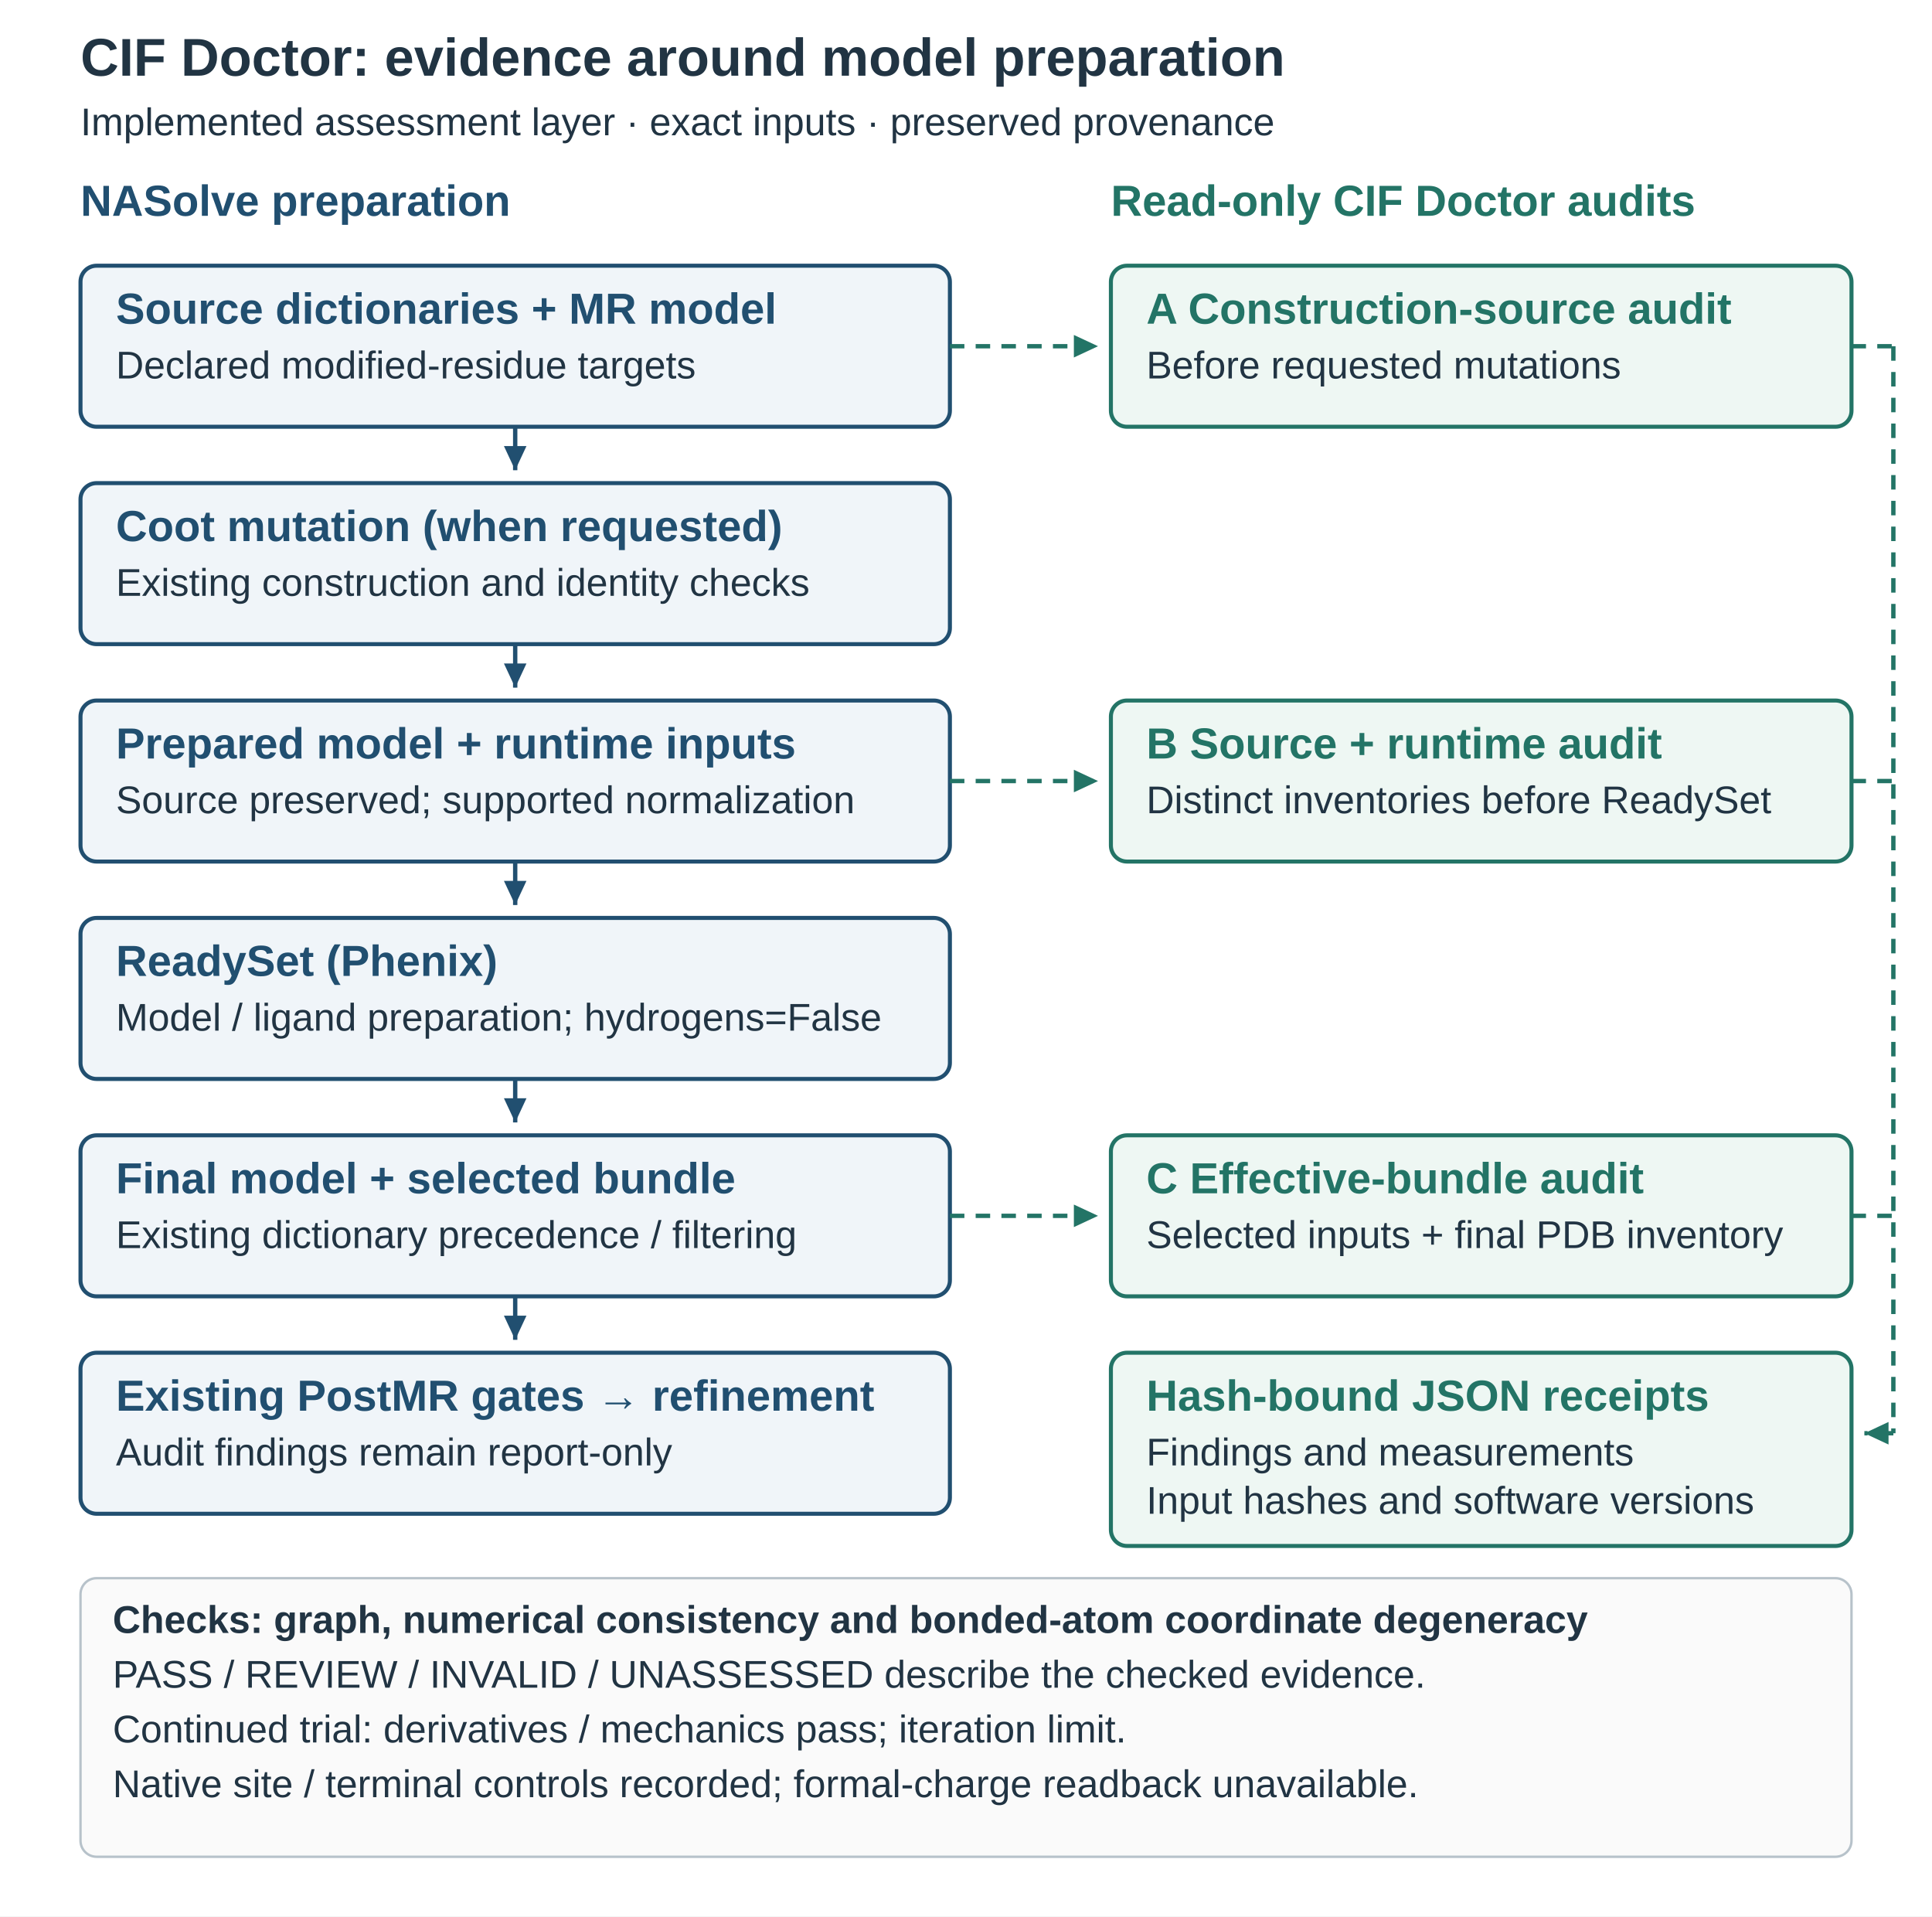
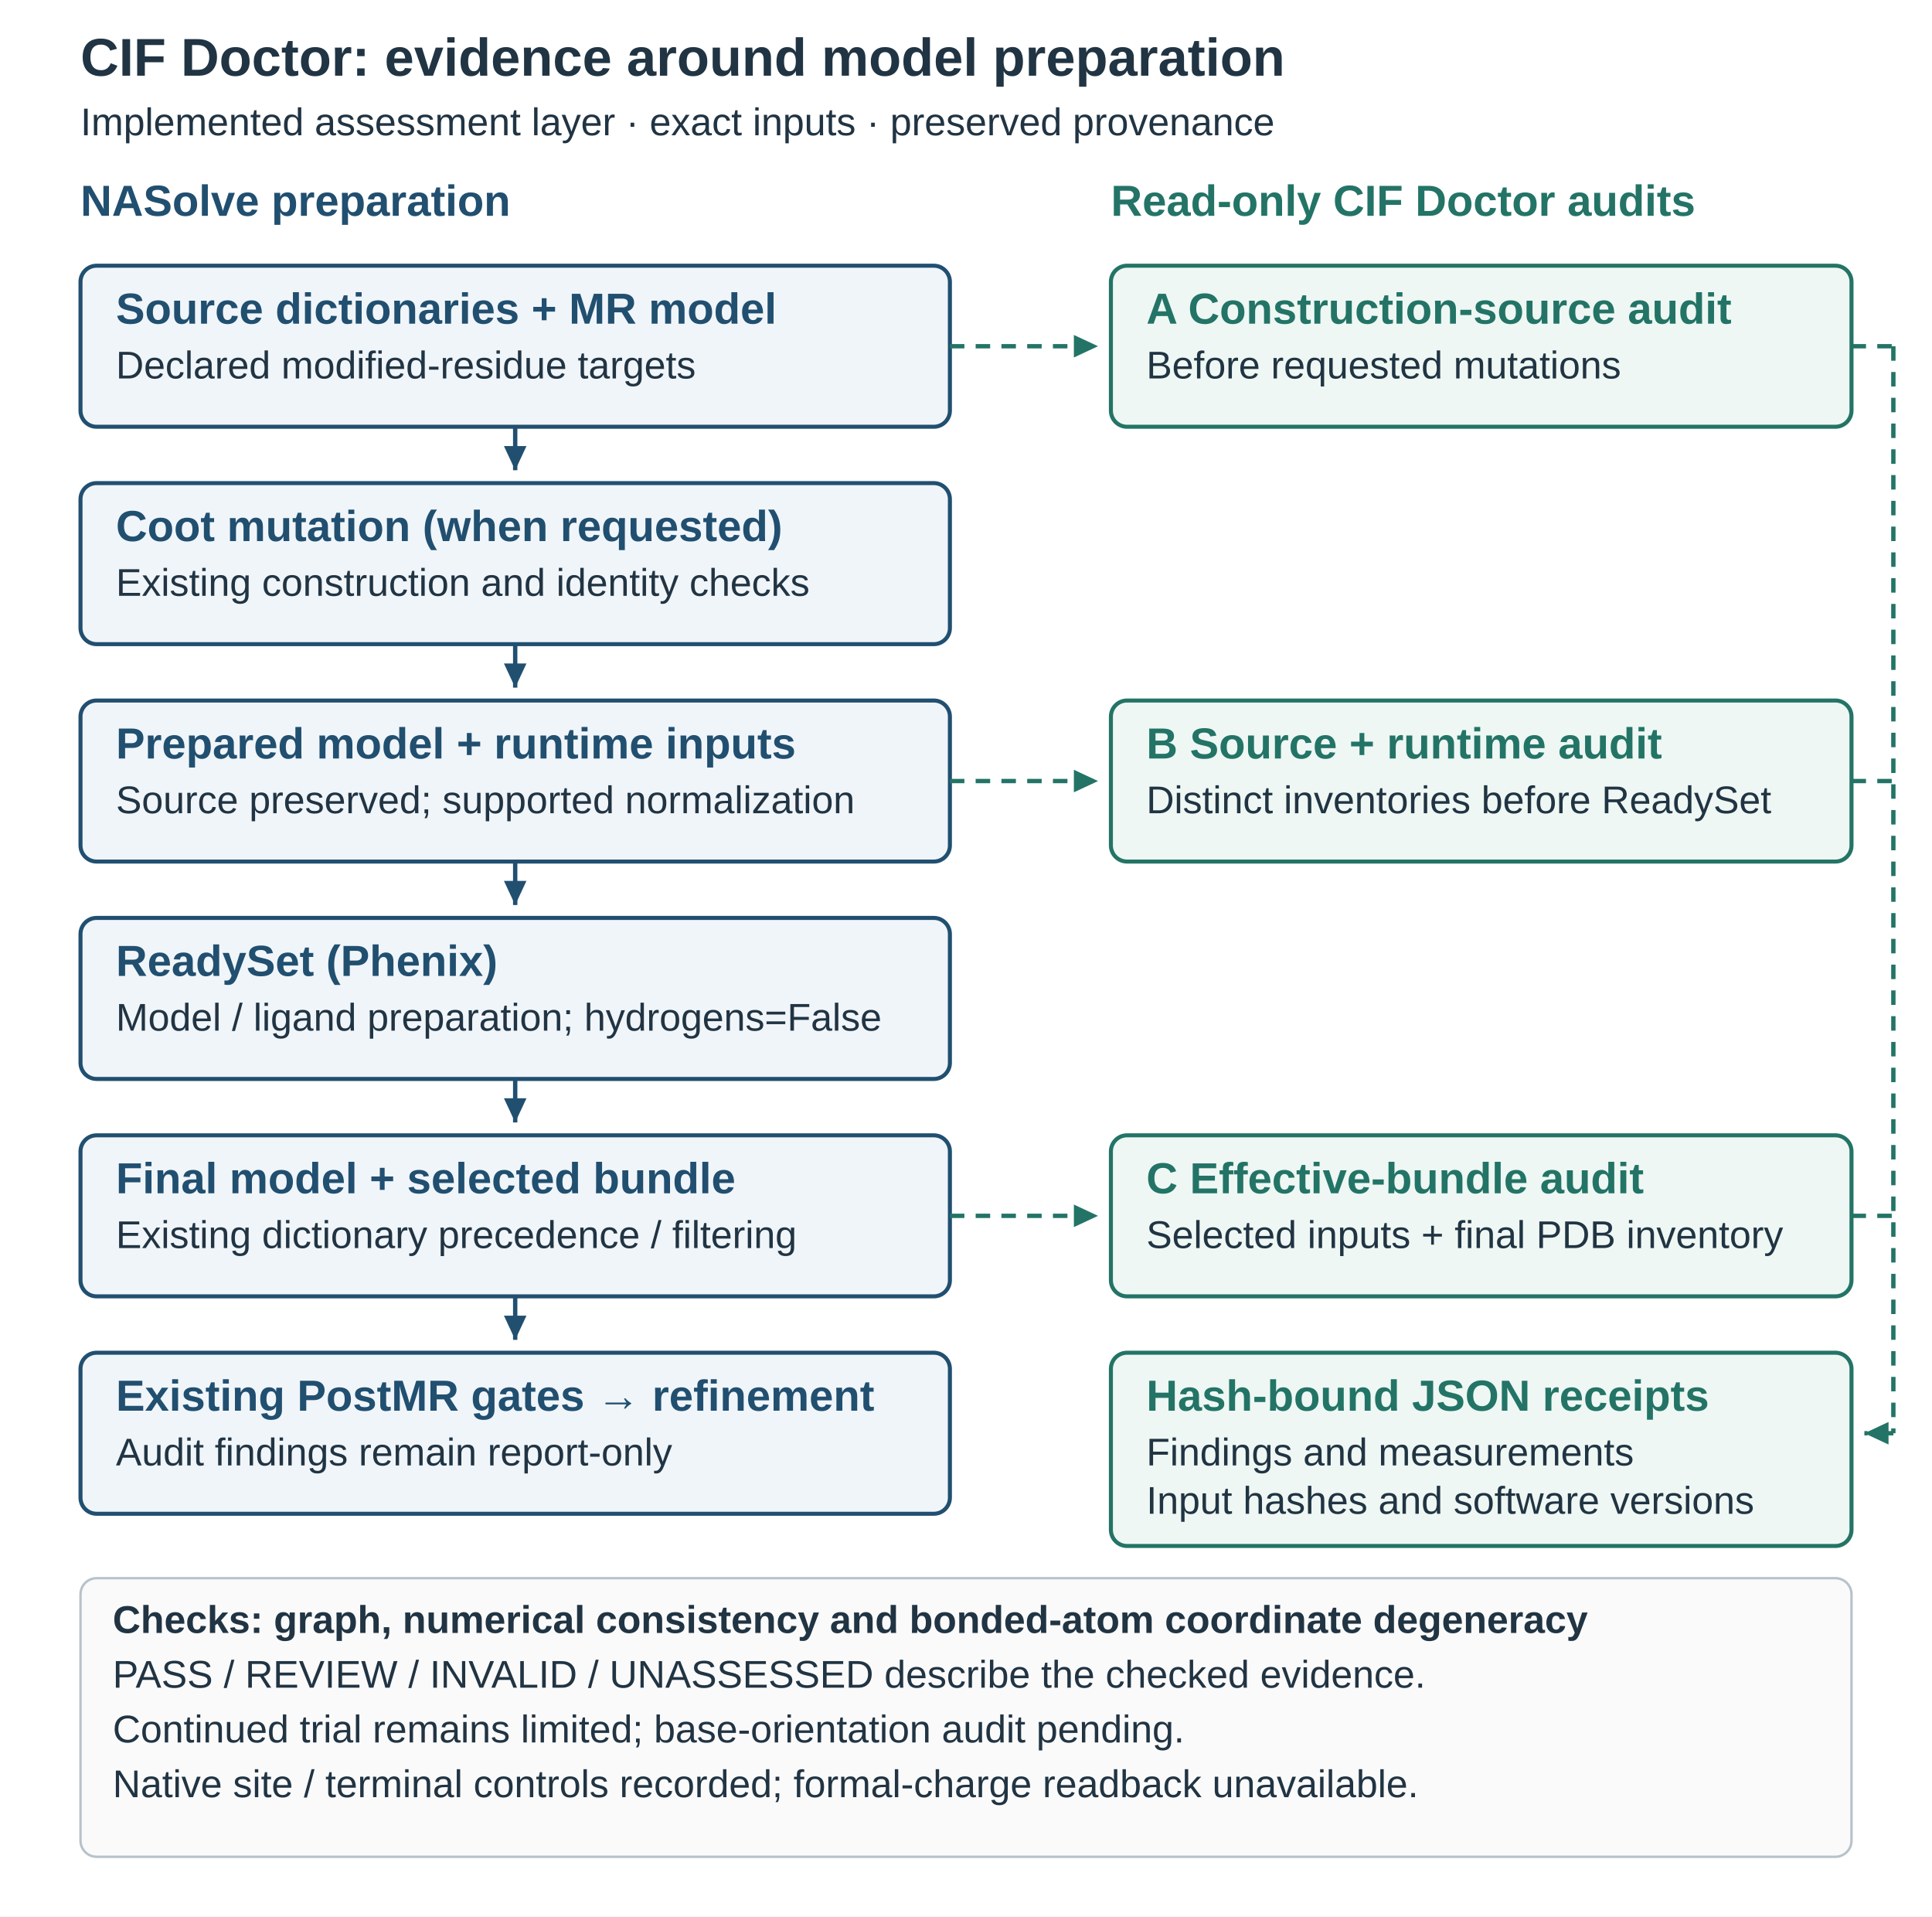
<svg xmlns="http://www.w3.org/2000/svg" width="180mm" height="178.5mm" viewBox="0 0 1200 1190" role="img" aria-labelledby="title description">
  <rect width="1200" height="1190" fill="white" />
  <text x="50" y="47" font-family="Arial, Helvetica, sans-serif" font-size="33" font-weight="bold" fill="#213443" text-anchor="start">CIF Doctor: evidence around model preparation</text>
  <text x="50" y="84" font-family="Arial, Helvetica, sans-serif" font-size="24" font-weight="normal" fill="#213443" text-anchor="start">Implemented assessment layer · exact inputs · preserved provenance</text>
  <text x="50" y="134" font-family="Arial, Helvetica, sans-serif" font-size="27" font-weight="bold" fill="#214f70" text-anchor="start">NASolve preparation</text>
  <text x="690" y="134" font-family="Arial, Helvetica, sans-serif" font-size="27" font-weight="bold" fill="#237466" text-anchor="start">Read-only CIF Doctor audits</text>
  <g id="source-inputs">
    <rect x="50" y="165" width="540" height="100" rx="10" fill="#f0f5f9" stroke="#214f70" stroke-width="2.5" />
    <text x="72" y="201" font-family="Arial, Helvetica, sans-serif" font-size="27" font-weight="bold" fill="#214f70" text-anchor="start">Source dictionaries + MR model</text>
    <text x="72" y="235" font-family="Arial, Helvetica, sans-serif" font-size="24" font-weight="normal" fill="#213443" text-anchor="start">Declared modified-residue targets</text>
  </g>
  <g id="coot-mutation">
    <rect x="50" y="300" width="540" height="100" rx="10" fill="#f0f5f9" stroke="#214f70" stroke-width="2.5" />
    <text x="72" y="336" font-family="Arial, Helvetica, sans-serif" font-size="27" font-weight="bold" fill="#214f70" text-anchor="start">Coot mutation (when requested)</text>
    <text x="72" y="370" font-family="Arial, Helvetica, sans-serif" font-size="24" font-weight="normal" fill="#213443" text-anchor="start">Existing construction and identity checks</text>
  </g>
  <g id="prepared-inputs">
    <rect x="50" y="435" width="540" height="100" rx="10" fill="#f0f5f9" stroke="#214f70" stroke-width="2.5" />
    <text x="72" y="471" font-family="Arial, Helvetica, sans-serif" font-size="27" font-weight="bold" fill="#214f70" text-anchor="start">Prepared model + runtime inputs</text>
    <text x="72" y="505" font-family="Arial, Helvetica, sans-serif" font-size="24" font-weight="normal" fill="#213443" text-anchor="start">Source preserved; supported normalization</text>
  </g>
  <g id="readyset">
    <rect x="50" y="570" width="540" height="100" rx="10" fill="#f0f5f9" stroke="#214f70" stroke-width="2.5" />
    <text x="72" y="606" font-family="Arial, Helvetica, sans-serif" font-size="27" font-weight="bold" fill="#214f70" text-anchor="start">ReadySet (Phenix)</text>
    <text x="72" y="640" font-family="Arial, Helvetica, sans-serif" font-size="24" font-weight="normal" fill="#213443" text-anchor="start">Model / ligand preparation; hydrogens=False</text>
  </g>
  <g id="effective-inputs">
    <rect x="50" y="705" width="540" height="100" rx="10" fill="#f0f5f9" stroke="#214f70" stroke-width="2.5" />
    <text x="72" y="741" font-family="Arial, Helvetica, sans-serif" font-size="27" font-weight="bold" fill="#214f70" text-anchor="start">Final model + selected bundle</text>
    <text x="72" y="775" font-family="Arial, Helvetica, sans-serif" font-size="24" font-weight="normal" fill="#213443" text-anchor="start">Existing dictionary precedence / filtering</text>
  </g>
  <g id="postmr-gates">
    <rect x="50" y="840" width="540" height="100" rx="10" fill="#f0f5f9" stroke="#214f70" stroke-width="2.5" />
    <text x="72" y="876" font-family="Arial, Helvetica, sans-serif" font-size="27" font-weight="bold" fill="#214f70" text-anchor="start">Existing PostMR gates → refinement</text>
    <text x="72" y="910" font-family="Arial, Helvetica, sans-serif" font-size="24" font-weight="normal" fill="#213443" text-anchor="start">Audit findings remain report-only</text>
  </g>
  <g id="preparation-flow-0">
    <path d="M 320.0 265.0 L 320.0 292.0" fill="none" stroke="#214f70" stroke-width="2.7" />
    <polygon points="320.0,292.0 313.0,277.0 327.0,277.0" fill="#214f70" />
  </g>
  <g id="preparation-flow-1">
    <path d="M 320.0 400.0 L 320.0 427.0" fill="none" stroke="#214f70" stroke-width="2.7" />
    <polygon points="320.0,427.0 313.0,412.0 327.0,412.0" fill="#214f70" />
  </g>
  <g id="preparation-flow-2">
    <path d="M 320.0 535.0 L 320.0 562.0" fill="none" stroke="#214f70" stroke-width="2.7" />
    <polygon points="320.0,562.0 313.0,547.0 327.0,547.0" fill="#214f70" />
  </g>
  <g id="preparation-flow-3">
    <path d="M 320.0 670.0 L 320.0 697.0" fill="none" stroke="#214f70" stroke-width="2.7" />
    <polygon points="320.0,697.0 313.0,682.0 327.0,682.0" fill="#214f70" />
  </g>
  <g id="preparation-flow-4">
    <path d="M 320.0 805.0 L 320.0 832.0" fill="none" stroke="#214f70" stroke-width="2.7" />
    <polygon points="320.0,832.0 313.0,817.0 327.0,817.0" fill="#214f70" />
  </g>
  <g id="mutation-audit">
    <rect x="690" y="165" width="460" height="100" rx="10" fill="#eef7f3" stroke="#237466" stroke-width="2.5" />
    <text x="712" y="201" font-family="Arial, Helvetica, sans-serif" font-size="27" font-weight="bold" fill="#237466" text-anchor="start">A  Construction-source audit</text>
    <text x="712" y="235" font-family="Arial, Helvetica, sans-serif" font-size="24" font-weight="normal" fill="#213443" text-anchor="start">Before requested mutations</text>
  </g>
  <g id="audit-branch-mutation-audit">
    <path d="M 590.0 215.0 L 599.0 215.0" fill="none" stroke="#237466" stroke-width="2.7" />
    <path d="M 606.0 215.0 L 615.0 215.0" fill="none" stroke="#237466" stroke-width="2.7" />
    <path d="M 622.0 215.0 L 631.0 215.0" fill="none" stroke="#237466" stroke-width="2.7" />
    <path d="M 638.0 215.0 L 647.0 215.0" fill="none" stroke="#237466" stroke-width="2.7" />
    <path d="M 654.0 215.0 L 663.0 215.0" fill="none" stroke="#237466" stroke-width="2.7" />
    <path d="M 670.0 215.0 L 679.0 215.0" fill="none" stroke="#237466" stroke-width="2.7" />
    <polygon points="682.0,215.0 667.0,222.0 667.0,208.0" fill="#237466" />
  </g>
  <g id="source-runtime-audit">
    <rect x="690" y="435" width="460" height="100" rx="10" fill="#eef7f3" stroke="#237466" stroke-width="2.5" />
    <text x="712" y="471" font-family="Arial, Helvetica, sans-serif" font-size="27" font-weight="bold" fill="#237466" text-anchor="start">B  Source + runtime audit</text>
    <text x="712" y="505" font-family="Arial, Helvetica, sans-serif" font-size="24" font-weight="normal" fill="#213443" text-anchor="start">Distinct inventories before ReadySet</text>
  </g>
  <g id="audit-branch-source-runtime-audit">
    <path d="M 590.0 485.0 L 599.0 485.0" fill="none" stroke="#237466" stroke-width="2.7" />
    <path d="M 606.0 485.0 L 615.0 485.0" fill="none" stroke="#237466" stroke-width="2.7" />
    <path d="M 622.0 485.0 L 631.0 485.0" fill="none" stroke="#237466" stroke-width="2.7" />
    <path d="M 638.0 485.0 L 647.0 485.0" fill="none" stroke="#237466" stroke-width="2.7" />
    <path d="M 654.0 485.0 L 663.0 485.0" fill="none" stroke="#237466" stroke-width="2.7" />
    <path d="M 670.0 485.0 L 679.0 485.0" fill="none" stroke="#237466" stroke-width="2.7" />
    <polygon points="682.0,485.0 667.0,492.0 667.0,478.0" fill="#237466" />
  </g>
  <g id="effective-audit">
    <rect x="690" y="705" width="460" height="100" rx="10" fill="#eef7f3" stroke="#237466" stroke-width="2.5" />
    <text x="712" y="741" font-family="Arial, Helvetica, sans-serif" font-size="27" font-weight="bold" fill="#237466" text-anchor="start">C  Effective-bundle audit</text>
    <text x="712" y="775" font-family="Arial, Helvetica, sans-serif" font-size="24" font-weight="normal" fill="#213443" text-anchor="start">Selected inputs + final PDB inventory</text>
  </g>
  <g id="audit-branch-effective-audit">
    <path d="M 590.0 755.0 L 599.0 755.0" fill="none" stroke="#237466" stroke-width="2.7" />
    <path d="M 606.0 755.0 L 615.0 755.0" fill="none" stroke="#237466" stroke-width="2.7" />
    <path d="M 622.0 755.0 L 631.0 755.0" fill="none" stroke="#237466" stroke-width="2.7" />
    <path d="M 638.0 755.0 L 647.0 755.0" fill="none" stroke="#237466" stroke-width="2.7" />
    <path d="M 654.0 755.0 L 663.0 755.0" fill="none" stroke="#237466" stroke-width="2.7" />
    <path d="M 670.0 755.0 L 679.0 755.0" fill="none" stroke="#237466" stroke-width="2.7" />
    <polygon points="682.0,755.0 667.0,762.0 667.0,748.0" fill="#237466" />
  </g>
  <g id="json-receipts">
    <rect x="690" y="840" width="460" height="120" rx="10" fill="#eef7f3" stroke="#237466" stroke-width="2.5" />
    <text x="712" y="876" font-family="Arial, Helvetica, sans-serif" font-size="27" font-weight="bold" fill="#237466" text-anchor="start">Hash-bound JSON receipts</text>
    <text x="712" y="910" font-family="Arial, Helvetica, sans-serif" font-size="24" font-weight="normal" fill="#213443" text-anchor="start">Findings and measurements</text>
    <text x="712" y="940" font-family="Arial, Helvetica, sans-serif" font-size="24" font-weight="normal" fill="#213443" text-anchor="start">Input hashes and software versions</text>
  </g>
  <g id="mutation-to-receipts">
    <path d="M 1150.0 215.0 L 1159.0 215.0" fill="none" stroke="#237466" stroke-width="2.7" />
    <path d="M 1166.0 215.0 L 1175.0 215.0" fill="none" stroke="#237466" stroke-width="2.7" />
    <path d="M 1176.0 215.0 L 1176.0 224.0" fill="none" stroke="#237466" stroke-width="2.7" />
    <path d="M 1176.0 231.0 L 1176.0 240.0" fill="none" stroke="#237466" stroke-width="2.7" />
    <path d="M 1176.0 247.0 L 1176.0 256.0" fill="none" stroke="#237466" stroke-width="2.7" />
    <path d="M 1176.0 263.0 L 1176.0 272.0" fill="none" stroke="#237466" stroke-width="2.7" />
    <path d="M 1176.0 279.0 L 1176.0 288.0" fill="none" stroke="#237466" stroke-width="2.7" />
    <path d="M 1176.0 295.0 L 1176.0 304.0" fill="none" stroke="#237466" stroke-width="2.7" />
    <path d="M 1176.0 311.0 L 1176.0 320.0" fill="none" stroke="#237466" stroke-width="2.7" />
    <path d="M 1176.0 327.0 L 1176.0 336.0" fill="none" stroke="#237466" stroke-width="2.7" />
    <path d="M 1176.0 343.0 L 1176.0 352.0" fill="none" stroke="#237466" stroke-width="2.7" />
    <path d="M 1176.0 359.0 L 1176.0 368.0" fill="none" stroke="#237466" stroke-width="2.7" />
    <path d="M 1176.0 375.0 L 1176.0 384.0" fill="none" stroke="#237466" stroke-width="2.7" />
    <path d="M 1176.0 391.0 L 1176.0 400.0" fill="none" stroke="#237466" stroke-width="2.7" />
    <path d="M 1176.0 407.0 L 1176.0 416.0" fill="none" stroke="#237466" stroke-width="2.7" />
    <path d="M 1176.0 423.0 L 1176.0 432.0" fill="none" stroke="#237466" stroke-width="2.7" />
    <path d="M 1176.0 439.0 L 1176.0 448.0" fill="none" stroke="#237466" stroke-width="2.7" />
    <path d="M 1176.0 455.0 L 1176.0 464.0" fill="none" stroke="#237466" stroke-width="2.7" />
    <path d="M 1176.0 471.0 L 1176.0 480.0" fill="none" stroke="#237466" stroke-width="2.7" />
    <path d="M 1176.0 487.0 L 1176.0 496.0" fill="none" stroke="#237466" stroke-width="2.7" />
    <path d="M 1176.0 503.0 L 1176.0 512.0" fill="none" stroke="#237466" stroke-width="2.7" />
    <path d="M 1176.0 519.0 L 1176.0 528.0" fill="none" stroke="#237466" stroke-width="2.7" />
    <path d="M 1176.0 535.0 L 1176.0 544.0" fill="none" stroke="#237466" stroke-width="2.7" />
    <path d="M 1176.0 551.0 L 1176.0 560.0" fill="none" stroke="#237466" stroke-width="2.7" />
    <path d="M 1176.0 567.0 L 1176.0 576.0" fill="none" stroke="#237466" stroke-width="2.7" />
    <path d="M 1176.0 583.0 L 1176.0 592.0" fill="none" stroke="#237466" stroke-width="2.7" />
    <path d="M 1176.0 599.0 L 1176.0 608.0" fill="none" stroke="#237466" stroke-width="2.7" />
    <path d="M 1176.0 615.0 L 1176.0 624.0" fill="none" stroke="#237466" stroke-width="2.7" />
    <path d="M 1176.0 631.0 L 1176.0 640.0" fill="none" stroke="#237466" stroke-width="2.7" />
    <path d="M 1176.0 647.0 L 1176.0 656.0" fill="none" stroke="#237466" stroke-width="2.7" />
    <path d="M 1176.0 663.0 L 1176.0 672.0" fill="none" stroke="#237466" stroke-width="2.7" />
    <path d="M 1176.0 679.0 L 1176.0 688.0" fill="none" stroke="#237466" stroke-width="2.7" />
    <path d="M 1176.0 695.0 L 1176.0 704.0" fill="none" stroke="#237466" stroke-width="2.7" />
    <path d="M 1176.0 711.0 L 1176.0 720.0" fill="none" stroke="#237466" stroke-width="2.7" />
    <path d="M 1176.0 727.0 L 1176.0 736.0" fill="none" stroke="#237466" stroke-width="2.7" />
    <path d="M 1176.0 743.0 L 1176.0 752.0" fill="none" stroke="#237466" stroke-width="2.7" />
    <path d="M 1176.0 759.0 L 1176.0 768.0" fill="none" stroke="#237466" stroke-width="2.7" />
    <path d="M 1176.0 775.0 L 1176.0 784.0" fill="none" stroke="#237466" stroke-width="2.7" />
    <path d="M 1176.0 791.0 L 1176.0 800.0" fill="none" stroke="#237466" stroke-width="2.7" />
    <path d="M 1176.0 807.0 L 1176.0 816.0" fill="none" stroke="#237466" stroke-width="2.7" />
    <path d="M 1176.0 823.0 L 1176.0 832.0" fill="none" stroke="#237466" stroke-width="2.7" />
    <path d="M 1176.0 839.0 L 1176.0 848.0" fill="none" stroke="#237466" stroke-width="2.7" />
    <path d="M 1176.0 855.0 L 1176.0 864.0" fill="none" stroke="#237466" stroke-width="2.7" />
    <path d="M 1176.0 871.0 L 1176.0 880.0" fill="none" stroke="#237466" stroke-width="2.7" />
    <path d="M 1176.0 887.0 L 1176.0 890.0" fill="none" stroke="#237466" stroke-width="2.7" />
    <path d="M 1176.0 890.0 L 1167.0 890.0" fill="none" stroke="#237466" stroke-width="2.7" />
    <path d="M 1160.0 890.0 L 1158.0 890.0" fill="none" stroke="#237466" stroke-width="2.7" />
    <polygon points="1158.0,890.0 1173.0,883.0 1173.0,897.0" fill="#237466" />
  </g>
  <g id="source-to-receipts">
    <path d="M 1150.0 485.0 L 1159.0 485.0" fill="none" stroke="#237466" stroke-width="2.7" />
    <path d="M 1166.0 485.0 L 1175.0 485.0" fill="none" stroke="#237466" stroke-width="2.7" />
  </g>
  <g id="effective-to-receipts">
    <path d="M 1150.0 755.0 L 1159.0 755.0" fill="none" stroke="#237466" stroke-width="2.7" />
    <path d="M 1166.0 755.0 L 1175.0 755.0" fill="none" stroke="#237466" stroke-width="2.7" />
  </g>
  <g id="scope-notes">
    <rect x="50" y="980" width="1100" height="173" rx="10" fill="#fafafa" stroke="#b7c2ca" stroke-width="1.5" />
    <text x="70" y="1014" font-family="Arial, Helvetica, sans-serif" font-size="24" font-weight="bold" fill="#213443" text-anchor="start">Checks: graph, numerical consistency and bonded-atom coordinate degeneracy</text>
    <text x="70" y="1048" font-family="Arial, Helvetica, sans-serif" font-size="24" font-weight="normal" fill="#213443" text-anchor="start">PASS / REVIEW / INVALID / UNASSESSED describe the checked evidence.</text>
-     <text x="70" y="1082" font-family="Arial, Helvetica, sans-serif" font-size="24" font-weight="normal" fill="#213443" text-anchor="start">Continued trial: derivatives / mechanics pass; iteration limit.</text>
+     <text x="70" y="1082" font-family="Arial, Helvetica, sans-serif" font-size="24" font-weight="normal" fill="#213443" text-anchor="start">Continued trial remains limited; base-orientation audit pending.</text>
    <text x="70" y="1116" font-family="Arial, Helvetica, sans-serif" font-size="24" font-weight="normal" fill="#213443" text-anchor="start">Native site / terminal controls recorded; formal-charge readback unavailable.</text>
  </g>
</svg>
